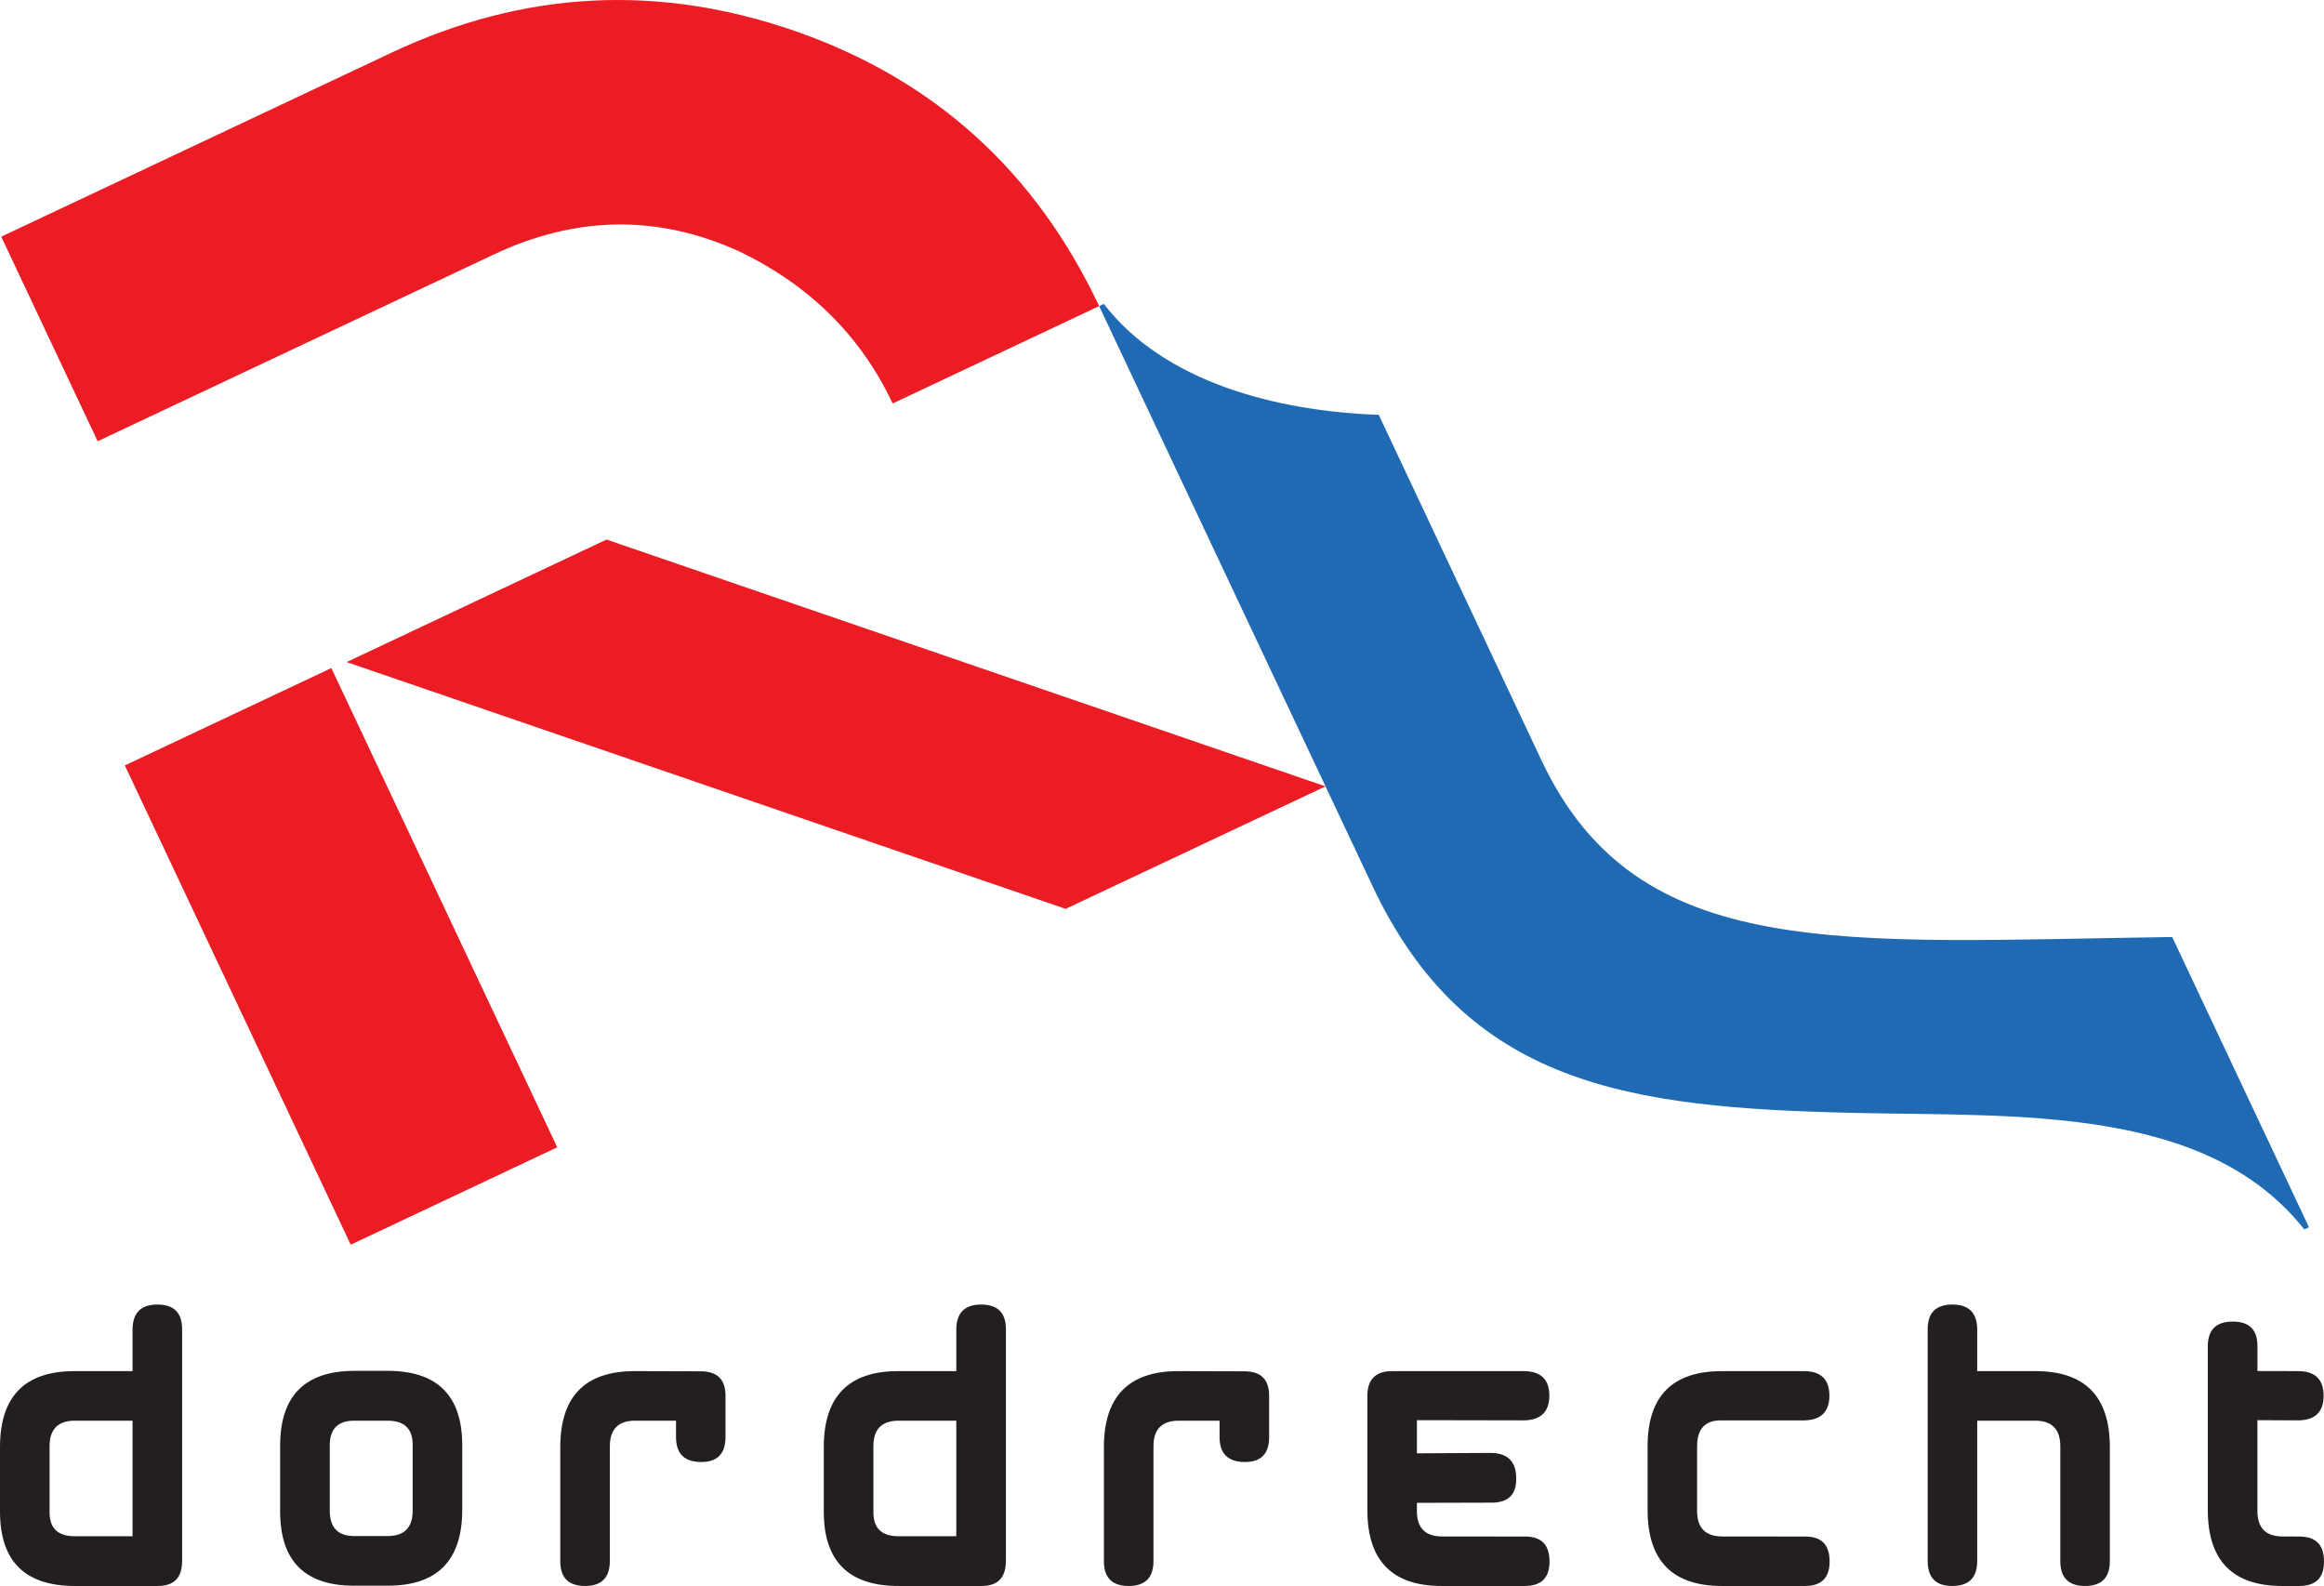
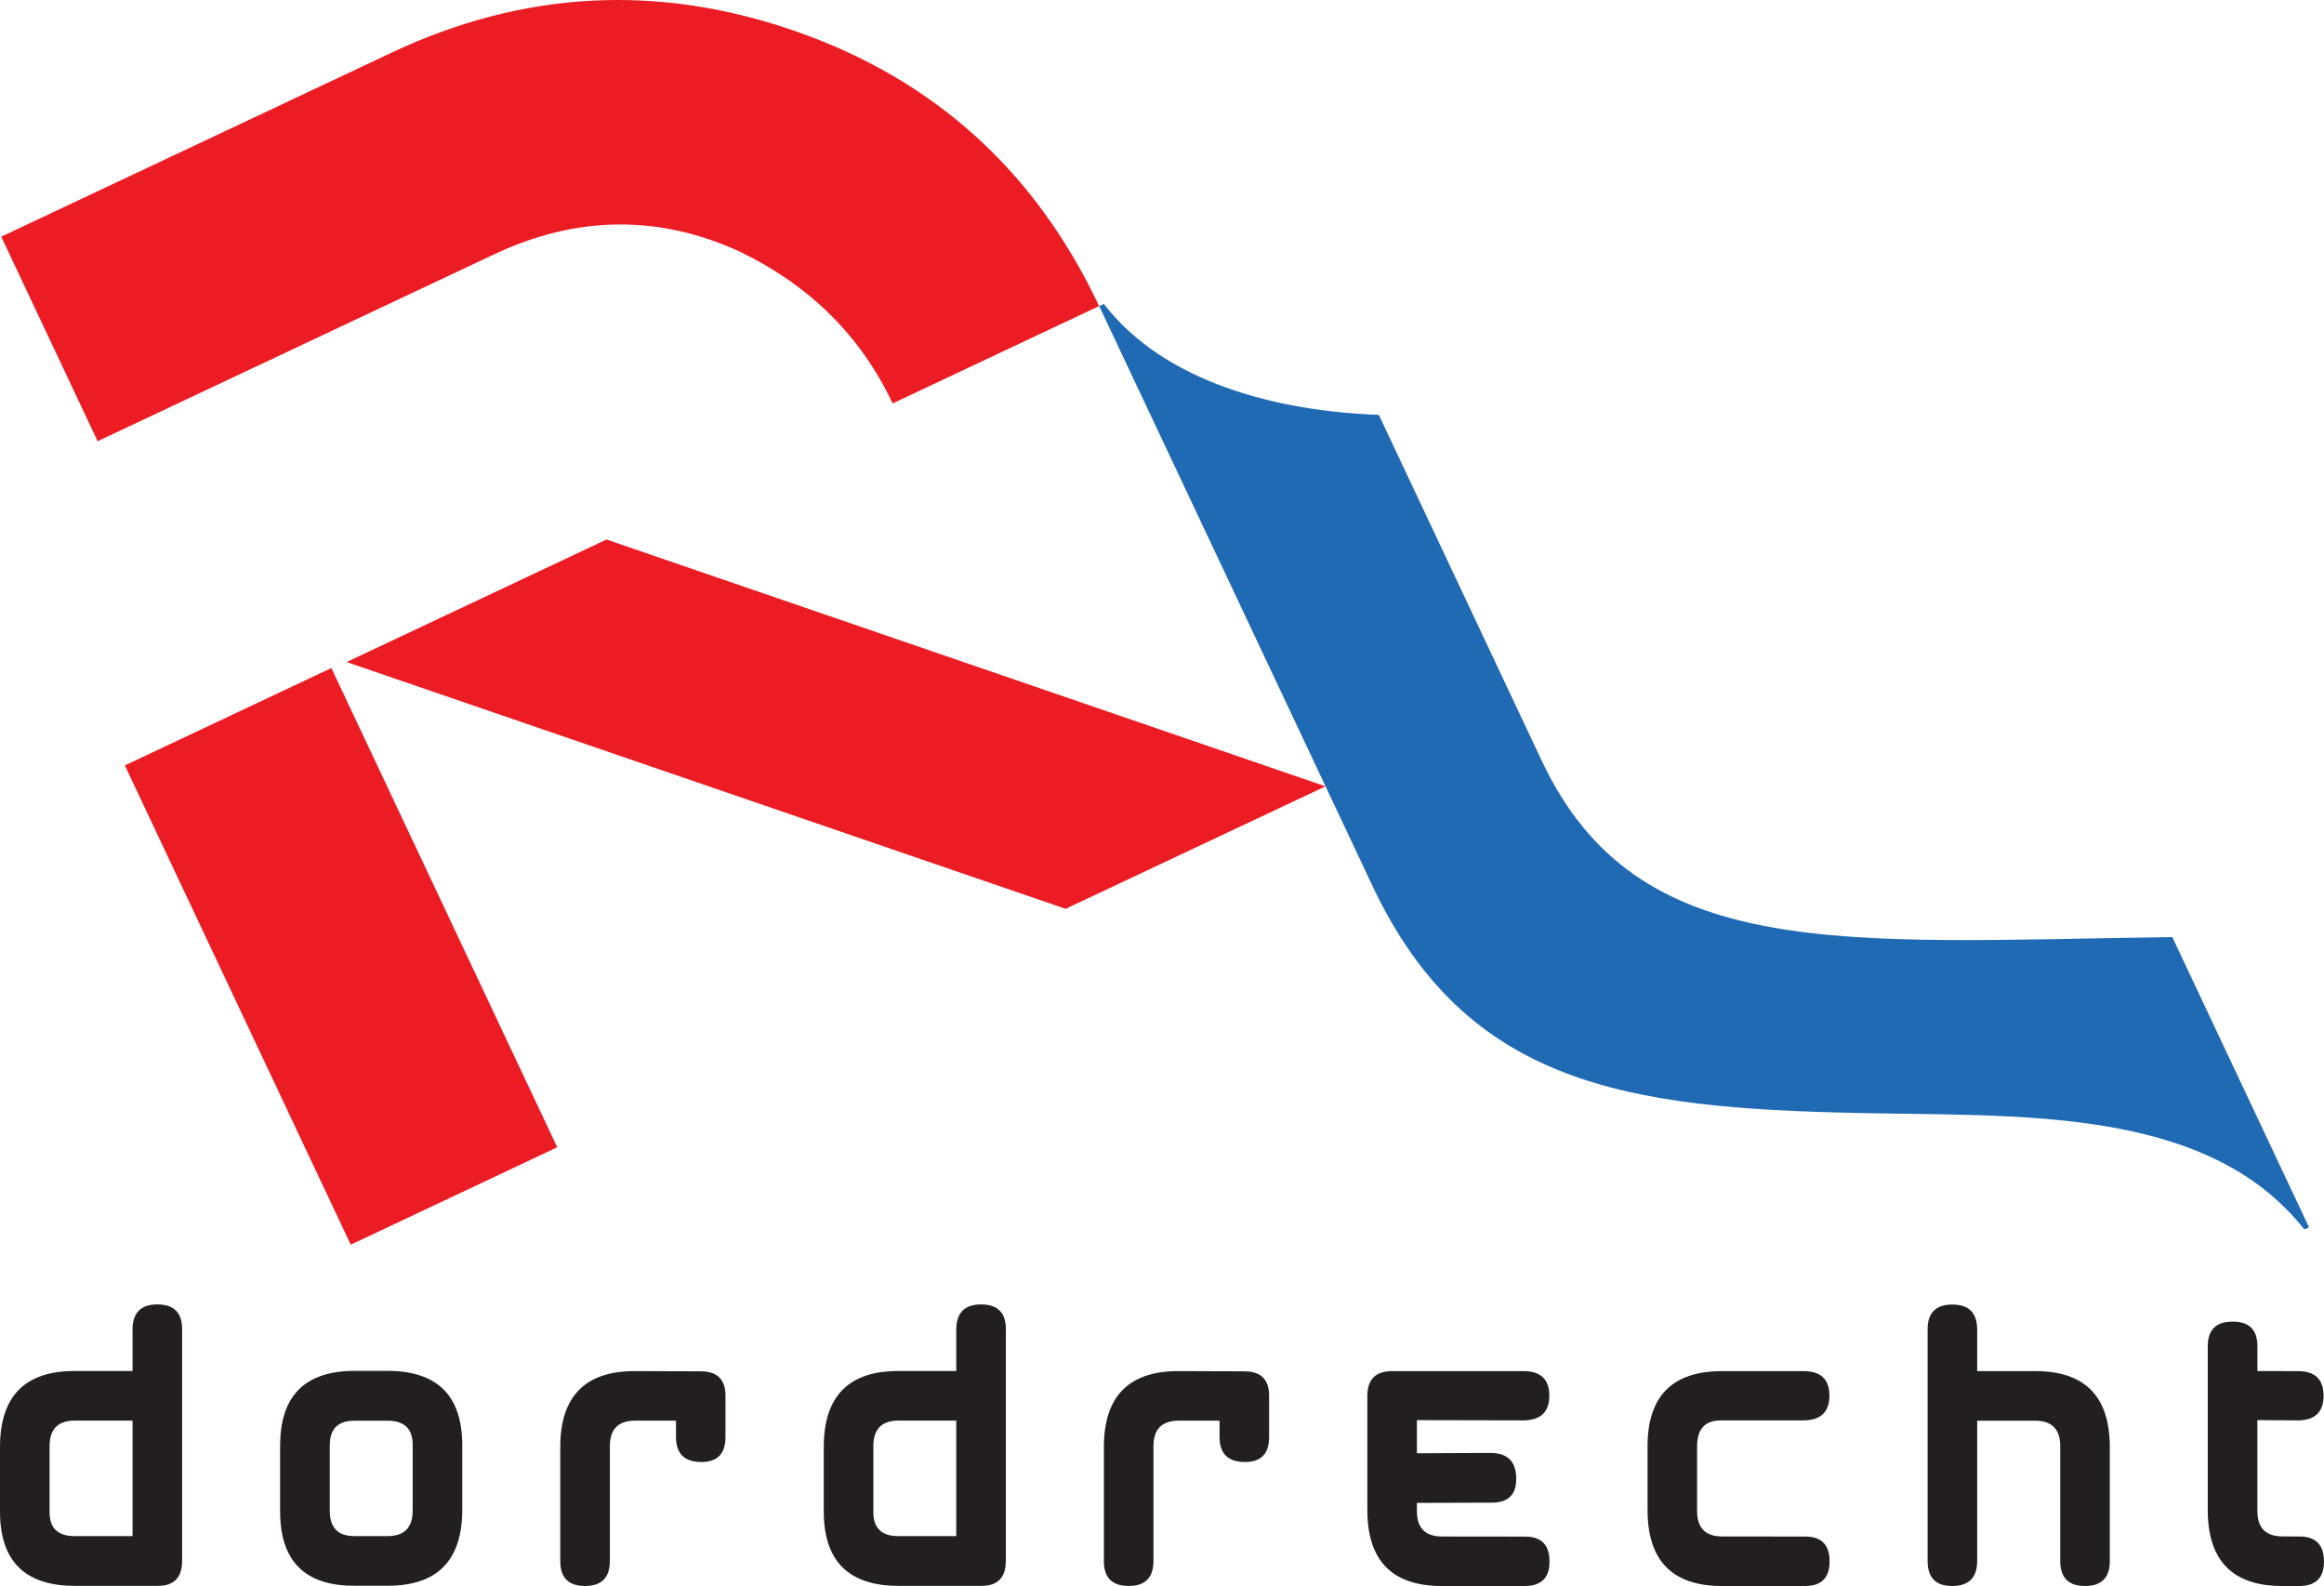
- <svg xmlns="http://www.w3.org/2000/svg" enable-background="new 0 0 609.648 670.332" xml:space="preserve" height="409.43" viewBox="0 0 600 409.429" width="600" version="1.1" y="0px" x="0px">
-   <g stroke-width="8.108" transform="translate(-119.52 346.74)">
-     <path d="m205.07-174.27 58.31 123.71-53.31 25.151-58.32-123.73zm198.22-93.45-53.31 25.14c-8.18-17.35-21.3-30.39-39.35-39.14-20.97-9.64-42.18-9.43-63.6 0.67l-102.3 48.22-24.89-52.81 100.76-47.5c34.2-16.11 69.09-17.9 104.71-5.4 35.63 12.53 61.62 36.13 77.98 70.82zm58.44 123.99-185.62-63.72-67.1 31.63 185.63 63.71z" fill="#ec1c24" />
-     <g fill="#231f20">
-       <path d="m166.54 56.224c0 4.321-2.08 6.47-6.27 6.47h-21.43c-12.87 0-19.32-6.397-19.32-19.184v-16.654c0-13.078 6.4-19.63 19.21-19.63h15.01v-10.662c0-4.346 2.13-6.527 6.41-6.527 4.26 0 6.39 2.132 6.39 6.349zm-12.8-6.373v-29.83h-14.9c-4.34 0-6.52 2.197-6.52 6.592v17.067c0 4.128 2.15 6.171 6.48 6.171z" />
-       <path d="m191.85 26.443c0-12.868 6.42-19.29 19.25-19.29h8.48c12.85 0.001 19.28 6.398 19.28 19.233v16.605c0 13.087-6.4 19.63-19.2 19.63h-8.75c-12.71 0-19.07-6.397-19.07-19.216v-16.962zm19.11-6.422c-4.2 0-6.3 2.124-6.3 6.365v16.849c0 4.394 2.1 6.567 6.3 6.567h8.62c4.32 0 6.48-2.173 6.48-6.567v-17.011c0-4.127-2.16-6.203-6.48-6.203z" />
-       <path d="m300.57 30.691c-4.36 0-6.52-2.148-6.52-6.47v-4.2h-10.55c-4.35 0-6.53 2.197-6.53 6.592v29.611c0 4.321-2.13 6.47-6.4 6.47s-6.4-2.124-6.4-6.397v-29.441c0-13.078 6.4-19.63 19.2-19.63l17.07 0.049c4.26 0 6.39 2.1 6.39 6.324v10.622c0 4.322-2.08 6.47-6.26 6.47z" />
-       <path d="m379.21 56.224c0 4.321-2.09 6.47-6.27 6.47h-21.41c-12.9 0-19.33-6.397-19.33-19.184v-16.654c0-13.078 6.4-19.63 19.19-19.63h15.02v-10.662c0-4.346 2.14-6.527 6.42-6.527 4.25 0 6.39 2.132 6.39 6.349v59.838zm-12.8-6.373v-29.83h-14.88c-4.36 0-6.52 2.197-6.52 6.592v17.067c0 4.128 2.15 6.171 6.48 6.171z" />
-       <path d="m440.93 30.691c-4.37 0-6.55-2.148-6.55-6.47v-4.2h-10.52c-4.36 0-6.54 2.197-6.54 6.592v29.611c0 4.321-2.13 6.47-6.39 6.47-4.27 0-6.41-2.124-6.41-6.397v-29.441c0-13.078 6.41-19.63 19.2-19.63l17.06 0.049c4.28 0 6.4 2.1 6.4 6.324v10.622c0 4.322-2.07 6.47-6.25 6.47z" />
-       <path d="m519.57 56.378c0 4.224-2.15 6.316-6.39 6.316h-21.45c-12.79 0-19.19-6.543-19.19-19.622v-29.448c0-4.249 2.13-6.398 6.4-6.398h33.86c4.48-0.024 6.73 2.1 6.73 6.373-0.03 4.127-2.2 6.268-6.55 6.341l-27.65-0.049v8.554l19.17-0.105c4.32 0.081 6.47 2.27 6.47 6.616 0.05 4.152-2.07 6.227-6.35 6.227l-19.29 0.049v2.124c0 4.379 2.19 6.552 6.52 6.552l21.45 0.024c4.17 0 6.27 2.14 6.27 6.446z" />
-       <path d="m591.88 56.378c0 4.224-2.11 6.316-6.39 6.316h-21.41c-12.79 0-19.19-6.543-19.19-19.622v-16.459c0-12.916 6.4-19.387 19.19-19.387h21.07c4.46-0.024 6.68 2.1 6.68 6.373-0.02 4.127-2.19 6.268-6.51 6.341h-21.43c-4.15-0.024-6.22 2.197-6.22 6.697v16.719c0 4.379 2.19 6.552 6.52 6.552l21.41 0.024c4.22 0 6.28 2.14 6.28 6.446z" />
-       <path d="m623.52 62.694c-4.22 0-6.32-2.149-6.32-6.47v-59.838c0-4.224 2.13-6.349 6.39-6.349 4.28 0 6.4 2.181 6.4 6.527v10.662h15.03c12.81 0 19.21 6.552 19.21 19.63v29.441c0 4.273-2.16 6.397-6.4 6.397-4.28 0-6.39-2.149-6.39-6.47v-29.611c0-4.395-2.18-6.592-6.5-6.592h-14.95v36.203c0 4.321-2.14 6.47-6.47 6.47z" />
-       <path d="m719.52 56.378c0 4.224-2.13 6.316-6.4 6.316h-4.38c-12.8 0-19.22-6.543-19.22-19.622v-42.243c0-4.265 2.14-6.389 6.42-6.389 4.27-0.024 6.42 2.092 6.4 6.389v6.373l10.39 0.024c4.47-0.024 6.69 2.1 6.69 6.373 0 4.127-2.15 6.268-6.47 6.341l-10.62-0.049v23.465c0 4.379 2.17 6.552 6.52 6.552l4.34 0.024c4.22 0 6.33 2.14 6.33 6.446z" />
+ <svg xmlns="http://www.w3.org/2000/svg" width="600" height="409.43" version="1.1" viewBox="0 0 158.75 108.328">
+   <g transform="translate(-49.893 -137.76)" stroke-width="2.145">
+     <path d="m72.528 183.39 15.429 32.733-14.105 6.655-15.431-32.737zm52.445-24.724-14.105 6.65c-2.165-4.589-5.636-8.04-10.411-10.355-5.548-2.551-11.16-2.495-16.827 0.178l-27.067 12.758-6.586-13.972 26.661-12.567c9.047-4.263 18.278-4.737 27.704-1.429 9.426 3.314 16.302 9.559 20.631 18.737zm15.463 32.805-49.112-16.86-17.754 8.369 49.114 16.857z" fill="#EC1C24" />
+     <g fill="#231F20">
+       <path d="m62.333 244.37c0 1.143-0.551 1.712-1.658 1.712h-5.67c-3.407 0-5.112-1.693-5.112-5.076v-4.406c0-3.46 1.693-5.194 5.082-5.194h3.971v-2.821c0-1.15 0.564-1.727 1.697-1.727 1.126 0 1.69 0.564 1.69 1.68zm-3.387-1.686v-7.893h-3.941c-1.15 0-1.725 0.581-1.725 1.744v4.516c0 1.092 0.568 1.633 1.714 1.633z" />
+       <path d="m69.029 236.5c0-3.405 1.699-5.104 5.095-5.104h2.244c3.398 0 5.101 1.693 5.101 5.089v4.394c0 3.462-1.695 5.194-5.08 5.194h-2.317c-3.362 0-5.046-1.693-5.046-5.084v-4.488zm5.059-1.699c-1.113 0-1.669 0.562-1.669 1.684v4.458c0 1.163 0.555 1.738 1.669 1.738h2.28c1.141 0 1.714-0.575 1.714-1.738v-4.501c0-1.092-0.573-1.641-1.714-1.641z" />
+       <path d="m97.797 237.62c-1.154 0-1.727-0.568-1.727-1.712v-1.111h-2.791c-1.15 0-1.727 0.581-1.727 1.744v7.835c0 1.143-0.564 1.712-1.695 1.712-1.128 0-1.693-0.562-1.693-1.693v-7.789c0-3.46 1.693-5.194 5.08-5.194l4.516 0.016c1.128 0 1.69 0.555 1.69 1.673v2.81c0.002 1.143-0.549 1.712-1.654 1.712z" />
+       <path d="m118.6 244.37c0 1.143-0.551 1.712-1.658 1.712h-5.666c-3.411 0-5.112-1.693-5.112-5.076v-4.406c0-3.46 1.693-5.194 5.076-5.194h3.975v-2.821c0-1.15 0.564-1.727 1.697-1.727 1.126 0 1.69 0.564 1.69 1.68v15.832zm-3.385-1.686v-7.893h-3.937c-1.154 0-1.727 0.581-1.727 1.744v4.516c0 1.092 0.571 1.633 1.714 1.633z" />
+       <path d="m134.93 237.62c-1.154 0-1.731-0.568-1.731-1.712v-1.111h-2.785c-1.154 0-1.729 0.581-1.729 1.744v7.835c0 1.143-0.564 1.712-1.69 1.712-1.131 0-1.697-0.562-1.697-1.693v-7.789c0-3.46 1.697-5.194 5.08-5.194l4.514 0.016c1.133 0 1.693 0.555 1.693 1.673v2.81c0 1.143-0.547 1.712-1.654 1.712z" />
+       <path d="m155.74 244.42c0 1.118-0.571 1.671-1.693 1.671h-5.674c-3.385 0-5.078-1.731-5.078-5.192v-7.792c0-1.124 0.564-1.693 1.693-1.693h8.961c1.184-6e-3 1.778 0.555 1.778 1.686-6e-3 1.092-0.581 1.658-1.731 1.678l-7.315-0.016v2.263l5.071-0.024c1.141 0.024 1.712 0.601 1.712 1.75 0.016 1.098-0.547 1.648-1.68 1.648l-5.104 0.016v0.562c0 1.159 0.577 1.733 1.725 1.733l5.674 6e-3c1.103 0 1.661 0.567 1.661 1.705z" />
+       <path d="m174.87 244.42c0 1.118-0.56 1.671-1.693 1.671h-5.663c-3.385 0-5.078-1.731-5.078-5.192v-4.355c0-3.417 1.693-5.129 5.078-5.129h5.576c1.18-6e-3 1.768 0.555 1.768 1.686-6e-3 1.092-0.581 1.658-1.725 1.678h-5.668c-1.098-6e-3 -1.645 0.581-1.645 1.772v4.423c0 1.159 0.577 1.733 1.725 1.733l5.663 6e-3c1.115 0 1.663 0.567 1.663 1.706z" />
+       <path d="m183.24 246.09c-1.118 0-1.673-0.568-1.673-1.712v-15.832c0-1.118 0.564-1.68 1.693-1.68 1.133 0 1.693 0.577 1.693 1.727v2.821h3.975c3.392 0 5.084 1.733 5.084 5.194v7.789c0 1.131-0.571 1.693-1.693 1.693-1.133 0-1.693-0.568-1.693-1.712v-7.835c0-1.163-0.577-1.744-1.718-1.744h-3.956v9.579c0 1.143-0.567 1.712-1.712 1.712z" />
+       <path d="m208.64 244.42c0 1.118-0.564 1.671-1.693 1.671h-1.161c-3.385 0-5.084-1.731-5.084-5.192v-11.177c0-1.128 0.566-1.69 1.699-1.69 1.128-6e-3 1.699 0.554 1.693 1.69v1.686l2.748 6e-3c1.184-6e-3 1.772 0.555 1.772 1.686 0 1.092-0.571 1.658-1.712 1.678l-2.81-0.016v6.208c0 1.159 0.572 1.733 1.725 1.733l1.148 6e-3c1.118 0 1.675 0.567 1.675 1.705z" />
    </g>
-     <path fill="#206ab3" d="m715.64-29.909-35.31-74.931c-85.37 1.18-138.02 6.961-162.79-45.51l-42.06-89.3c-26.38-0.94-55.4-8.4-70.98-28.63l-1.21 0.56 70.56 149.68c24.25 51.466 65.91 57.32 124.41 58.602 42.26 0.973 90.79-2.036 116.18 30.097z" />
+     <path d="m207.62 221.59-9.34-19.824c-22.59 0.311-36.519 1.841-43.073-12.044l-11.127-23.626c-6.981-0.249-14.659-2.223-18.782-7.575l-0.319 0.148 18.668 39.604c6.419 13.616 17.439 15.165 32.917 15.504 11.181 0.258 24.023-0.538 30.74 7.963z" fill="#206AB3" />
  </g>
</svg>
